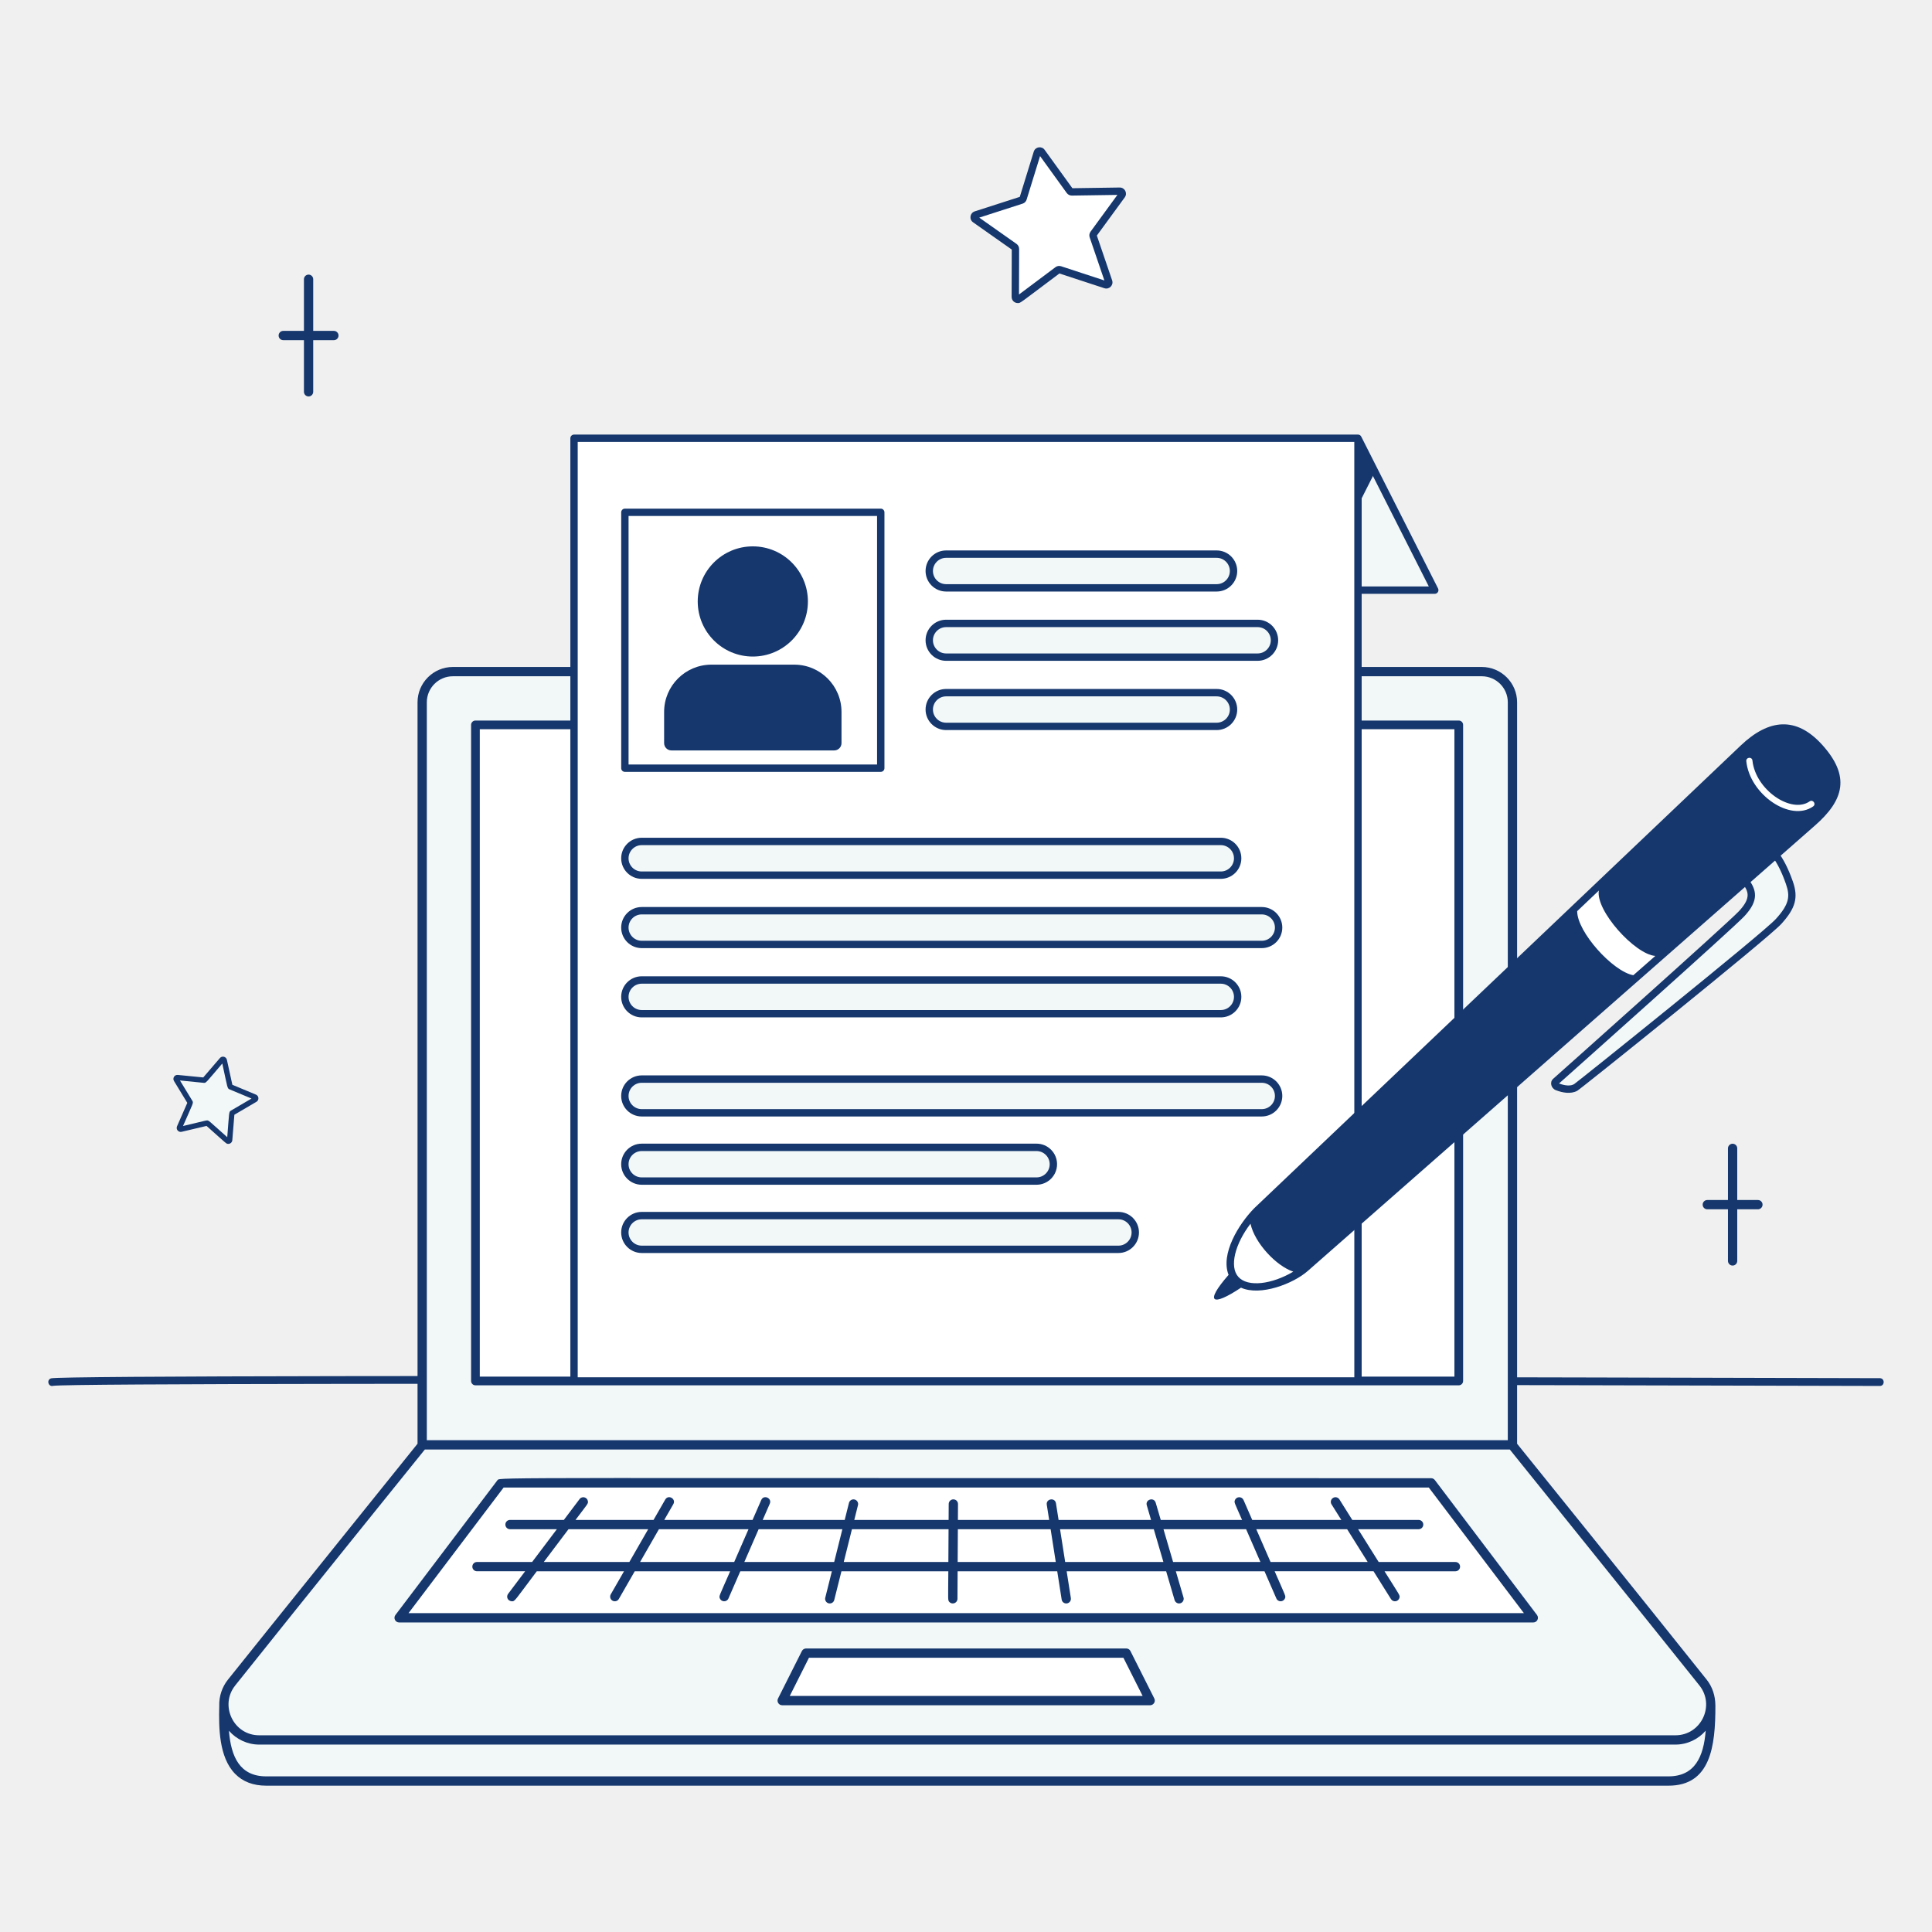
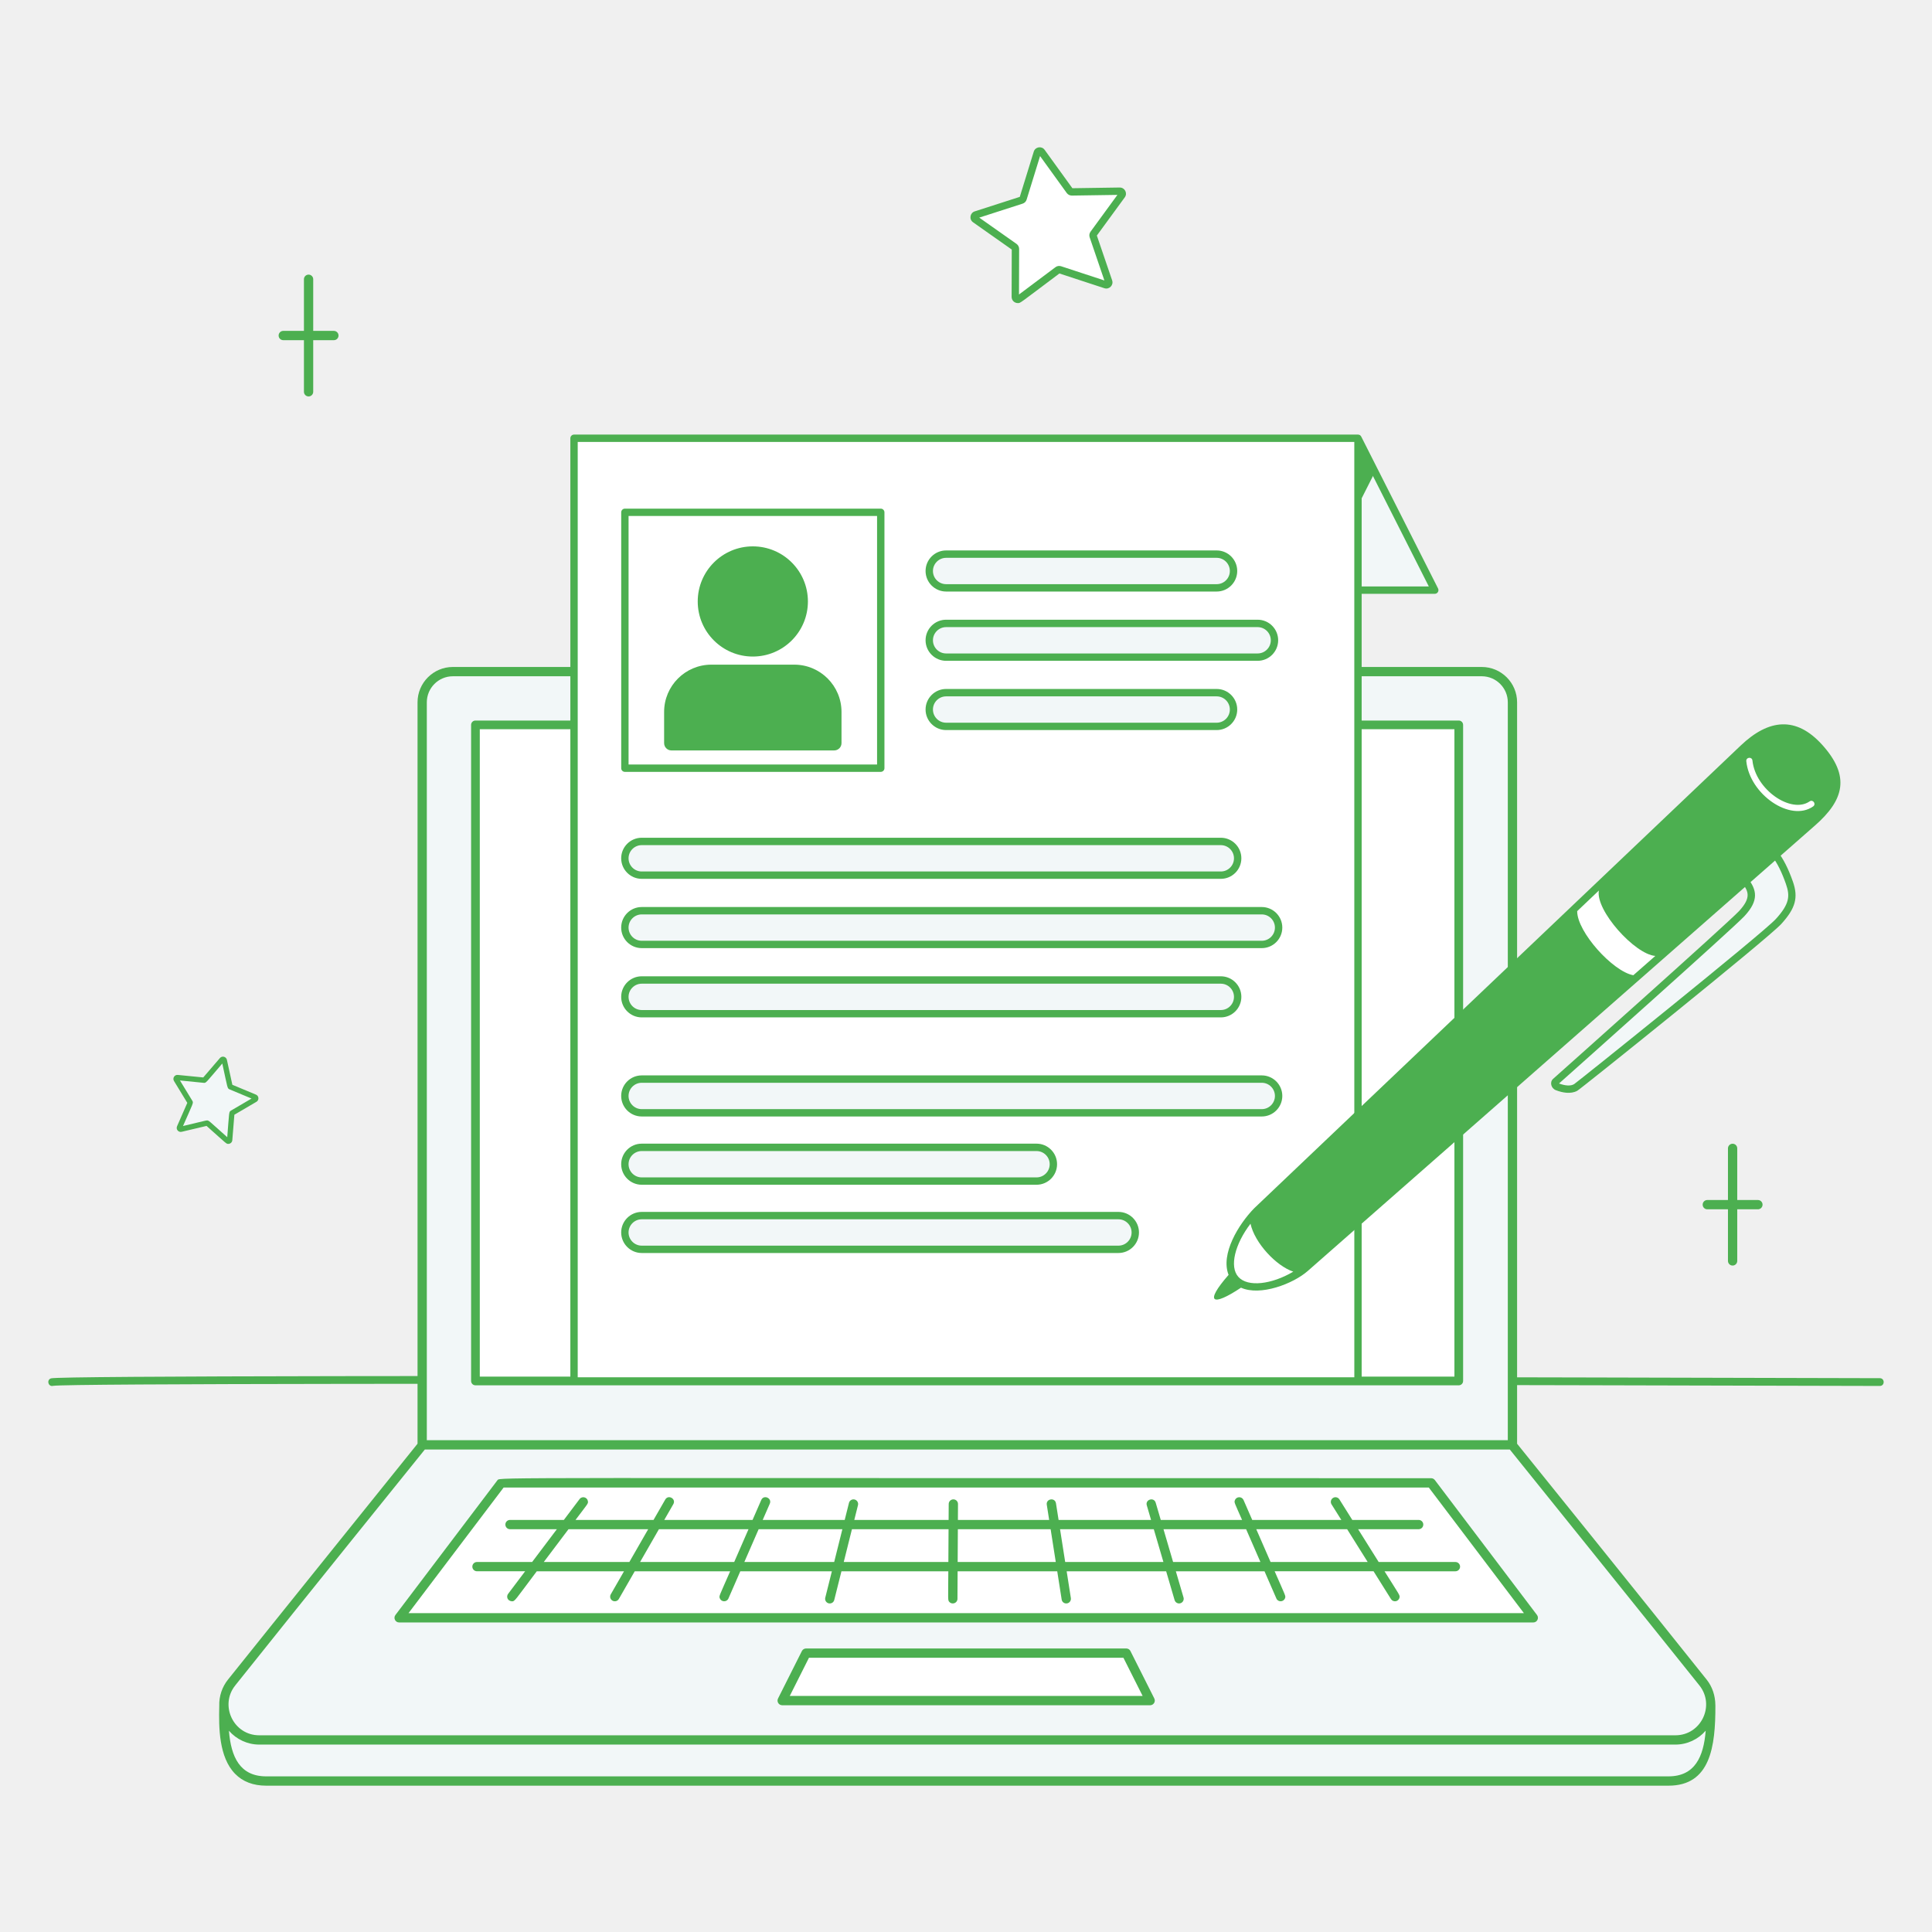
<svg xmlns="http://www.w3.org/2000/svg" width="174" height="174" viewBox="0 0 174 174" fill="none">
-   <path d="M4.599 124.137C6.128 123.671 166.573 124.118 169.301 124.122C169.762 124.122 169.763 124.823 169.3 124.822C167.68 124.821 7.458 124.389 4.787 124.811C4.348 124.929 4.166 124.268 4.599 124.137Z" fill="#15376D" />
+   <path d="M4.599 124.137C6.128 123.671 166.573 124.118 169.301 124.122C169.762 124.122 169.763 124.823 169.3 124.822C167.68 124.821 7.458 124.389 4.787 124.811C4.348 124.929 4.166 124.268 4.599 124.137Z" fill="#4CAF50" />
  <path d="M20.204 95.501C20.753 97.969 20.692 97.862 20.78 97.897L22.962 98.808C23.055 98.846 23.063 98.975 22.977 99.025C20.757 100.314 20.884 100.225 20.876 100.315L20.685 102.671C20.678 102.773 20.558 102.82 20.482 102.752C18.573 101.043 18.695 101.133 18.607 101.154L16.307 101.7C16.209 101.724 16.126 101.624 16.167 101.532C17.179 99.226 17.16 99.341 17.107 99.253L15.878 97.235C15.827 97.149 15.895 97.04 15.994 97.05C18.365 97.299 18.378 97.328 18.451 97.24L19.991 95.447C20.057 95.369 20.182 95.403 20.204 95.5V95.501Z" fill="#F2F7F8" />
-   <path d="M20.561 103.02C20.372 103.02 20.467 103.06 18.602 101.402L16.36 101.933C16.069 102.001 15.826 101.71 15.945 101.435L16.869 99.326L15.671 97.359C15.519 97.11 15.708 96.781 16.015 96.81L18.306 97.037L19.806 95.29C20.001 95.063 20.372 95.16 20.435 95.449L20.927 97.698L23.052 98.584C23.329 98.701 23.352 99.081 23.095 99.231L21.108 100.395L20.922 102.69C20.906 102.881 20.745 103.021 20.561 103.021V103.02ZM18.638 100.91C18.822 100.91 18.764 100.904 20.466 102.417C20.657 100.08 20.6 100.14 20.817 100.013L22.654 98.937L20.689 98.117C20.457 98.019 20.518 98.053 20.02 95.782C18.493 97.561 18.574 97.547 18.325 97.52L16.207 97.309L17.315 99.127C17.444 99.343 17.417 99.278 16.483 101.411C18.583 100.911 18.551 100.91 18.638 100.91Z" fill="#15376D" />
+   <path d="M20.561 103.02C20.372 103.02 20.467 103.06 18.602 101.402L16.36 101.933C16.069 102.001 15.826 101.71 15.945 101.435L16.869 99.326L15.671 97.359C15.519 97.11 15.708 96.781 16.015 96.81L18.306 97.037L19.806 95.29C20.001 95.063 20.372 95.16 20.435 95.449L20.927 97.698L23.052 98.584C23.329 98.701 23.352 99.081 23.095 99.231L21.108 100.395L20.922 102.69C20.906 102.881 20.745 103.021 20.561 103.021V103.02ZM18.638 100.91C18.822 100.91 18.764 100.904 20.466 102.417C20.657 100.08 20.6 100.14 20.817 100.013L22.654 98.937L20.689 98.117C20.457 98.019 20.518 98.053 20.02 95.782C18.493 97.561 18.574 97.547 18.325 97.52L16.207 97.309L17.315 99.127C17.444 99.343 17.417 99.278 16.483 101.411C18.583 100.911 18.551 100.91 18.638 100.91Z" fill="#4CAF50" />
  <path d="M93.817 13.692C96.529 17.462 96.362 17.287 96.528 17.283L100.848 17.22C101.033 17.218 101.141 17.426 101.033 17.576C98.309 21.31 98.397 21.11 98.452 21.27L99.848 25.36C99.907 25.535 99.743 25.701 99.566 25.643C95.114 24.195 95.388 24.231 95.258 24.331L91.801 26.921C91.654 27.032 91.444 26.927 91.444 26.742C91.45 22.061 91.495 22.332 91.361 22.239L87.83 19.751C87.678 19.644 87.714 19.412 87.891 19.357C92.34 17.945 92.098 18.046 92.148 17.886L93.424 13.757C93.479 13.581 93.711 13.543 93.818 13.693L93.817 13.692Z" fill="white" />
-   <path d="M91.666 27.296C91.367 27.296 91.109 27.06 91.109 26.739L91.121 22.475L87.636 20.02C87.258 19.754 87.355 19.176 87.785 19.037L91.844 17.731L93.103 13.655C93.238 13.219 93.816 13.124 94.083 13.495L96.581 16.951L100.844 16.888C101.308 16.888 101.568 17.402 101.301 17.771L98.785 21.214L100.162 25.251C100.309 25.683 99.901 26.099 99.463 25.958L95.412 24.63C91.727 27.389 91.925 27.296 91.666 27.296ZM88.192 19.599L91.549 21.964C91.696 22.068 91.785 22.239 91.785 22.419L91.773 26.522L95.058 24.062C95.203 23.953 95.391 23.922 95.565 23.979L99.463 25.258L98.138 21.374C98.079 21.203 98.109 21.013 98.216 20.867L100.636 17.553L96.533 17.614C96.352 17.614 96.181 17.531 96.074 17.384L93.671 14.057L92.46 17.977C92.407 18.15 92.272 18.287 92.099 18.341L88.193 19.599L88.192 19.599Z" fill="#15376D" />
-   <path d="M30.071 29.8H28.209V25.15C28.209 24.919 28.021 24.732 27.791 24.732C27.56 24.732 27.373 24.919 27.373 25.15V29.8H25.511C25.28 29.8 25.093 29.988 25.093 30.22C25.093 30.451 25.281 30.637 25.511 30.637H27.373V35.285C27.373 35.517 27.56 35.704 27.791 35.704C28.021 35.704 28.209 35.516 28.209 35.285V30.637H30.071C30.302 30.637 30.488 30.45 30.488 30.22C30.488 29.989 30.302 29.8 30.071 29.8Z" fill="#15376D" />
-   <path d="M158.322 108.076H156.46V103.426C156.46 103.194 156.273 103.007 156.043 103.007C155.812 103.007 155.624 103.195 155.624 103.426V108.076H153.762C153.531 108.076 153.345 108.264 153.345 108.494C153.345 108.725 153.532 108.912 153.762 108.912H155.624V113.56C155.624 113.792 155.812 113.979 156.043 113.979C156.273 113.979 156.46 113.791 156.46 113.56V108.912H158.322C158.553 108.912 158.74 108.725 158.74 108.494C158.74 108.264 158.553 108.076 158.322 108.076Z" fill="#15376D" />
+   <path d="M91.666 27.296C91.367 27.296 91.109 27.06 91.109 26.739L91.121 22.475L87.636 20.02C87.258 19.754 87.355 19.176 87.785 19.037L91.844 17.731L93.103 13.655C93.238 13.219 93.816 13.124 94.083 13.495L96.581 16.951L100.844 16.888C101.308 16.888 101.568 17.402 101.301 17.771L98.785 21.214L100.162 25.251C100.309 25.683 99.901 26.099 99.463 25.958L95.412 24.63C91.727 27.389 91.925 27.296 91.666 27.296ZM88.192 19.599L91.549 21.964C91.696 22.068 91.785 22.239 91.785 22.419L91.773 26.522L95.058 24.062C95.203 23.953 95.391 23.922 95.565 23.979L99.463 25.258L98.138 21.374C98.079 21.203 98.109 21.013 98.216 20.867L100.636 17.553L96.533 17.614C96.352 17.614 96.181 17.531 96.074 17.384L93.671 14.057L92.46 17.977C92.407 18.15 92.272 18.287 92.099 18.341L88.193 19.599L88.192 19.599Z" fill="#4CAF50" />
+   <path d="M30.071 29.8H28.209V25.15C28.209 24.919 28.021 24.732 27.791 24.732C27.56 24.732 27.373 24.919 27.373 25.15V29.8H25.511C25.28 29.8 25.093 29.988 25.093 30.22C25.093 30.451 25.281 30.637 25.511 30.637H27.373V35.285C27.373 35.517 27.56 35.704 27.791 35.704C28.021 35.704 28.209 35.516 28.209 35.285V30.637H30.071C30.302 30.637 30.488 30.45 30.488 30.22C30.488 29.989 30.302 29.8 30.071 29.8Z" fill="#4CAF50" />
+   <path d="M158.322 108.076H156.46V103.426C156.46 103.194 156.273 103.007 156.043 103.007C155.812 103.007 155.624 103.195 155.624 103.426V108.076H153.762C153.531 108.076 153.345 108.264 153.345 108.494C153.345 108.725 153.532 108.912 153.762 108.912H155.624V113.56C155.624 113.792 155.812 113.979 156.043 113.979C156.273 113.979 156.46 113.791 156.46 113.56V108.912H158.322C158.553 108.912 158.74 108.725 158.74 108.494C158.74 108.264 158.553 108.076 158.322 108.076Z" fill="#4CAF50" />
  <path d="M154.024 154.235C154.094 152.927 153.672 151.622 152.824 150.701L136.177 130.129H38.022L21.176 150.701C20.374 151.572 19.983 152.79 19.968 154.029C19.947 155.874 19.852 156.153 20.224 157.588C20.676 159.332 22.175 160.405 23.722 160.405H150.262C151.809 160.405 153.307 159.332 153.76 157.588C154.12 156.206 154.088 156.016 154.024 154.235Z" fill="#F2F7F8" />
  <path d="M133.411 60.487H40.788C39.26 60.487 38.022 61.726 38.022 63.253V130.129H136.177V63.253C136.177 61.726 134.938 60.487 133.41 60.487H133.411Z" fill="#F2F7F8" />
-   <path d="M154.49 153.592C154.487 152.706 154.205 151.896 153.71 151.276C147.537 143.537 138.593 132.453 136.633 130.026V63.252C136.633 61.497 135.206 60.069 133.451 60.069H40.787C39.032 60.069 37.604 61.497 37.604 63.252V130.025C37.532 130.114 23.272 147.832 20.526 151.276C20.017 151.916 19.715 152.753 19.747 153.653C19.696 155.584 19.714 158.251 21.167 159.748C21.861 160.461 22.807 160.822 23.976 160.822H150.265C154.03 160.822 154.507 157.336 154.491 153.592H154.49ZM21.181 151.799C27.542 143.823 37.065 132.029 38.261 130.547H135.977C135.977 130.547 149.096 146.835 153.056 151.799C154.489 153.6 153.205 156.284 150.894 156.284H23.344C21.023 156.284 19.756 153.584 21.182 151.799H21.181ZM135.796 129.708H38.44V63.252C38.44 61.959 39.493 60.906 40.786 60.906H133.451C134.744 60.906 135.796 61.959 135.796 63.252V129.709V129.708ZM23.344 157.121H150.894C151.949 157.121 152.944 156.649 153.619 155.869C153.432 158.228 152.638 159.983 150.263 159.983H23.977C21.6 159.983 20.805 158.225 20.618 155.873C21.293 156.65 22.288 157.121 23.343 157.121H23.344Z" fill="#15376D" />
+   <path d="M154.49 153.592C154.487 152.706 154.205 151.896 153.71 151.276C147.537 143.537 138.593 132.453 136.633 130.026V63.252C136.633 61.497 135.206 60.069 133.451 60.069H40.787C39.032 60.069 37.604 61.497 37.604 63.252V130.025C37.532 130.114 23.272 147.832 20.526 151.276C20.017 151.916 19.715 152.753 19.747 153.653C19.696 155.584 19.714 158.251 21.167 159.748C21.861 160.461 22.807 160.822 23.976 160.822H150.265C154.03 160.822 154.507 157.336 154.491 153.592H154.49ZM21.181 151.799C27.542 143.823 37.065 132.029 38.261 130.547H135.977C135.977 130.547 149.096 146.835 153.056 151.799C154.489 153.6 153.205 156.284 150.894 156.284H23.344C21.023 156.284 19.756 153.584 21.182 151.799H21.181ZM135.796 129.708H38.44V63.252C38.44 61.959 39.493 60.906 40.786 60.906H133.451C134.744 60.906 135.796 61.959 135.796 63.252V129.709V129.708ZM23.344 157.121H150.894C151.949 157.121 152.944 156.649 153.619 155.869C153.432 158.228 152.638 159.983 150.263 159.983H23.977C21.6 159.983 20.805 158.225 20.618 155.873C21.293 156.65 22.288 157.121 23.343 157.121H23.344Z" fill="#4CAF50" />
  <path d="M35.683 145.703L44.729 133.55H129.16L138.302 145.703H35.683Z" fill="white" />
-   <path d="M138.425 145.449L129.224 133.295C129.142 133.191 129.021 133.131 128.89 133.131C44.825 133.131 45.016 133.032 44.814 133.296L35.614 145.449C35.403 145.723 35.601 146.122 35.947 146.122H138.092C138.44 146.122 138.631 145.724 138.425 145.449ZM137.247 145.285H36.791L45.358 133.969H128.68L137.247 145.285Z" fill="#15376D" />
-   <path d="M131.077 140.677H124.166L122.315 137.724H127.766C127.998 137.724 128.185 137.537 128.185 137.306C128.185 137.075 127.997 136.888 127.766 136.888H121.79L120.63 135.039C120.507 134.843 120.248 134.783 120.053 134.907C119.857 135.032 119.798 135.289 119.92 135.484L120.802 136.888H112.778L111.995 135.093C111.848 134.759 111.359 134.756 111.22 135.108C111.135 135.322 111.171 135.301 111.863 136.888H104.54L104.085 135.338C103.927 134.801 103.126 135.048 103.282 135.574L103.667 136.889H95.339L95.103 135.389C95.011 134.834 94.19 134.98 94.275 135.52L94.49 136.888H86.271L86.279 135.456C86.283 135.232 86.102 135.036 85.862 135.036C85.63 135.036 85.443 135.223 85.443 135.451L85.434 136.888H76.939L77.272 135.556C77.33 135.328 77.186 135.103 76.967 135.049C76.74 134.995 76.516 135.13 76.46 135.354L76.076 136.888H68.691L69.328 135.428C69.549 134.923 68.784 134.581 68.56 135.093L67.777 136.888H59.825L60.639 135.471C60.917 134.992 60.195 134.57 59.914 135.052L58.859 136.888H51.831C52.968 135.38 52.979 135.432 52.948 135.205C52.897 134.837 52.427 134.712 52.2 135.008L50.782 136.888H45.932C45.701 136.888 45.515 137.075 45.515 137.305C45.515 137.536 45.702 137.724 45.932 137.724H50.152L47.925 140.676H42.958C42.726 140.676 42.54 140.863 42.54 141.094C42.54 141.325 42.727 141.512 42.958 141.512H47.294L45.762 143.545C45.583 143.781 45.682 144.173 46.095 144.217C46.392 144.217 46.331 144.182 48.343 141.513H56.2L55.007 143.588C54.894 143.785 54.957 144.041 55.163 144.16C55.361 144.273 55.62 144.207 55.734 144.006L57.166 141.513H65.759C64.743 143.841 64.746 143.731 64.829 143.948C64.964 144.296 65.454 144.305 65.604 143.965L66.673 141.514H74.92L74.325 143.893C74.269 144.112 74.402 144.343 74.632 144.4C74.877 144.452 75.085 144.304 75.135 144.095L75.782 141.513H85.408C85.394 144.171 85.348 144.117 85.514 144.287C85.775 144.551 86.231 144.365 86.231 143.995L86.245 141.513H95.217L95.616 144.058C95.647 144.263 95.821 144.41 96.03 144.41C96.293 144.41 96.483 144.174 96.444 143.927L96.066 141.513H105.026L105.788 144.11C105.84 144.285 106.007 144.41 106.189 144.41C106.471 144.412 106.668 144.139 106.591 143.875L105.899 141.513H113.884L114.953 143.963C115.095 144.3 115.59 144.301 115.728 143.948C115.812 143.726 115.807 143.826 114.798 141.512H123.705L125.278 144.021C125.482 144.334 125.955 144.255 126.04 143.891C126.094 143.661 126.081 143.725 124.694 141.513H131.08C131.311 141.513 131.498 141.325 131.498 141.095C131.498 140.864 131.311 140.677 131.08 140.677H131.077ZM56.681 140.677H48.974L51.2 137.724H58.377L56.681 140.677ZM59.344 137.724H67.412L66.124 140.677H57.648L59.344 137.724ZM68.325 137.724H75.866L75.128 140.677H67.037L68.325 137.724ZM76.729 137.724H85.429L85.412 140.677H75.99L76.728 137.724H76.729ZM86.266 137.724H94.622L95.085 140.677H86.25L86.267 137.724H86.266ZM95.47 137.724H103.913L104.779 140.677H95.933L95.47 137.724ZM104.785 137.724H112.228L113.516 140.677H105.652L104.786 137.724H104.785ZM113.142 137.724H121.326L123.177 140.677H114.43L113.142 137.724Z" fill="#15376D" />
+   <path d="M138.425 145.449L129.224 133.295C129.142 133.191 129.021 133.131 128.89 133.131C44.825 133.131 45.016 133.032 44.814 133.296L35.614 145.449C35.403 145.723 35.601 146.122 35.947 146.122H138.092C138.44 146.122 138.631 145.724 138.425 145.449ZM137.247 145.285H36.791L45.358 133.969H128.68L137.247 145.285Z" fill="#4CAF50" />
+   <path d="M131.077 140.677H124.166L122.315 137.724H127.766C127.998 137.724 128.185 137.537 128.185 137.306C128.185 137.075 127.997 136.888 127.766 136.888H121.79L120.63 135.039C120.507 134.843 120.248 134.783 120.053 134.907C119.857 135.032 119.798 135.289 119.92 135.484L120.802 136.888H112.778L111.995 135.093C111.848 134.759 111.359 134.756 111.22 135.108C111.135 135.322 111.171 135.301 111.863 136.888H104.54L104.085 135.338C103.927 134.801 103.126 135.048 103.282 135.574L103.667 136.889H95.339L95.103 135.389C95.011 134.834 94.19 134.98 94.275 135.52L94.49 136.888H86.271L86.279 135.456C86.283 135.232 86.102 135.036 85.862 135.036C85.63 135.036 85.443 135.223 85.443 135.451L85.434 136.888H76.939L77.272 135.556C77.33 135.328 77.186 135.103 76.967 135.049C76.74 134.995 76.516 135.13 76.46 135.354L76.076 136.888H68.691L69.328 135.428C69.549 134.923 68.784 134.581 68.56 135.093L67.777 136.888H59.825L60.639 135.471C60.917 134.992 60.195 134.57 59.914 135.052L58.859 136.888H51.831C52.968 135.38 52.979 135.432 52.948 135.205C52.897 134.837 52.427 134.712 52.2 135.008L50.782 136.888H45.932C45.701 136.888 45.515 137.075 45.515 137.305C45.515 137.536 45.702 137.724 45.932 137.724H50.152L47.925 140.676H42.958C42.726 140.676 42.54 140.863 42.54 141.094C42.54 141.325 42.727 141.512 42.958 141.512H47.294L45.762 143.545C45.583 143.781 45.682 144.173 46.095 144.217C46.392 144.217 46.331 144.182 48.343 141.513H56.2L55.007 143.588C54.894 143.785 54.957 144.041 55.163 144.16C55.361 144.273 55.62 144.207 55.734 144.006L57.166 141.513H65.759C64.743 143.841 64.746 143.731 64.829 143.948C64.964 144.296 65.454 144.305 65.604 143.965L66.673 141.514H74.92L74.325 143.893C74.269 144.112 74.402 144.343 74.632 144.4C74.877 144.452 75.085 144.304 75.135 144.095L75.782 141.513H85.408C85.394 144.171 85.348 144.117 85.514 144.287C85.775 144.551 86.231 144.365 86.231 143.995L86.245 141.513H95.217L95.616 144.058C95.647 144.263 95.821 144.41 96.03 144.41C96.293 144.41 96.483 144.174 96.444 143.927L96.066 141.513H105.026L105.788 144.11C105.84 144.285 106.007 144.41 106.189 144.41C106.471 144.412 106.668 144.139 106.591 143.875L105.899 141.513H113.884L114.953 143.963C115.095 144.3 115.59 144.301 115.728 143.948C115.812 143.726 115.807 143.826 114.798 141.512H123.705L125.278 144.021C125.482 144.334 125.955 144.255 126.04 143.891C126.094 143.661 126.081 143.725 124.694 141.513H131.08C131.311 141.513 131.498 141.325 131.498 141.095C131.498 140.864 131.311 140.677 131.08 140.677H131.077ZM56.681 140.677H48.974L51.2 137.724H58.377L56.681 140.677ZM59.344 137.724H67.412L66.124 140.677H57.648L59.344 137.724ZM68.325 137.724H75.866L75.128 140.677H67.037L68.325 137.724ZM76.729 137.724H85.429L85.412 140.677H75.99L76.728 137.724H76.729ZM86.266 137.724H94.622L95.085 140.677H86.25L86.267 137.724H86.266ZM95.47 137.724H103.913L104.779 140.677H95.933L95.47 137.724ZM104.785 137.724H112.228L113.516 140.677H105.652L104.786 137.724H104.785ZM113.142 137.724H121.326L123.177 140.677H114.43L113.142 137.724Z" fill="#4CAF50" />
  <path d="M70.448 153.159L72.599 148.883H101.436L103.587 153.159H70.448Z" fill="white" />
-   <path d="M103.96 152.97L101.808 148.694C101.737 148.552 101.593 148.465 101.434 148.465H72.596C72.438 148.465 72.294 148.552 72.221 148.694L70.071 152.97C69.931 153.244 70.132 153.578 70.445 153.578H103.588C103.883 153.576 104.102 153.259 103.959 152.97H103.96ZM71.128 152.741L72.857 149.302H101.178L102.908 152.741H71.128Z" fill="#15376D" />
+   <path d="M103.96 152.97L101.808 148.694C101.737 148.552 101.593 148.465 101.434 148.465H72.596C72.438 148.465 72.294 148.552 72.221 148.694L70.071 152.97C69.931 153.244 70.132 153.578 70.445 153.578H103.588C103.883 153.576 104.102 153.259 103.959 152.97H103.96ZM71.128 152.741L72.857 149.302H101.178L102.908 152.741H71.128Z" fill="#4CAF50" />
  <path d="M131.379 65.285H42.819V124.373H131.379V65.285Z" fill="white" />
-   <path d="M131.379 124.765H42.819C42.603 124.765 42.428 124.589 42.428 124.373V65.285C42.428 65.069 42.603 64.893 42.819 64.893H131.379C131.595 64.893 131.771 65.069 131.771 65.285V124.373C131.771 124.589 131.595 124.765 131.379 124.765ZM43.211 123.982H130.988V65.676H43.211V123.982Z" fill="#15376D" />
+   <path d="M131.379 124.765H42.819C42.603 124.765 42.428 124.589 42.428 124.373V65.285C42.428 65.069 42.603 64.893 42.819 64.893H131.379C131.595 64.893 131.771 65.069 131.771 65.285V124.373C131.771 124.589 131.595 124.765 131.379 124.765ZM43.211 123.982H130.988V65.676H43.211V123.982Z" fill="#4CAF50" />
  <path d="M122.304 39.472L129.22 53.148H122.305L122.304 39.472Z" fill="#F2F7F8" />
  <path d="M122.303 39.472H51.698V124.373H122.303V39.472Z" fill="white" />
-   <path d="M129.515 52.999L122.609 39.346C122.551 39.206 122.429 39.14 122.303 39.14H51.699C51.516 39.14 51.367 39.29 51.367 39.472V124.373C51.367 124.556 51.517 124.705 51.699 124.705H122.303C122.485 124.705 122.634 124.555 122.634 124.373V53.48H129.219C129.47 53.48 129.624 53.217 129.514 52.999H129.515ZM52.03 124.041V39.803H121.971L121.973 124.041H52.03ZM122.635 52.816V40.863L128.681 52.816H122.635Z" fill="#15376D" />
-   <path d="M79.323 69.516H56.279C56.096 69.516 55.947 69.367 55.947 69.185V46.141C55.947 45.958 56.097 45.809 56.279 45.809H79.323C79.506 45.809 79.655 45.959 79.655 46.141V69.185C79.655 69.368 79.505 69.516 79.323 69.516ZM56.61 68.853H78.991V46.472H56.61V68.853Z" fill="#15376D" />
+   <path d="M129.515 52.999L122.609 39.346C122.551 39.206 122.429 39.14 122.303 39.14H51.699C51.516 39.14 51.367 39.29 51.367 39.472V124.373C51.367 124.556 51.517 124.705 51.699 124.705H122.303C122.485 124.705 122.634 124.555 122.634 124.373V53.48H129.219C129.47 53.48 129.624 53.217 129.514 52.999H129.515ZM52.03 124.041V39.803H121.971L121.973 124.041H52.03ZM122.635 52.816V40.863L128.681 52.816H122.635Z" fill="#4CAF50" />
+   <path d="M79.323 69.516H56.279C56.096 69.516 55.947 69.367 55.947 69.185V46.141C55.947 45.958 56.097 45.809 56.279 45.809H79.323C79.506 45.809 79.655 45.959 79.655 46.141V69.185C79.655 69.368 79.505 69.516 79.323 69.516ZM56.61 68.853H78.991V46.472H56.61V68.853Z" fill="#4CAF50" />
  <path d="M85.21 49.906H109.575C110.413 49.906 111.094 50.585 111.094 51.424C111.094 52.263 110.413 52.942 109.575 52.942H85.21C84.372 52.942 83.691 52.263 83.691 51.424C83.691 50.585 84.372 49.906 85.21 49.906Z" fill="#F2F7F8" />
-   <path d="M109.576 53.275H85.21C84.191 53.275 83.359 52.445 83.359 51.424C83.359 50.403 84.189 49.574 85.21 49.574H109.576C110.596 49.574 111.427 50.403 111.427 51.424C111.427 52.445 110.597 53.275 109.576 53.275ZM85.21 50.239C84.556 50.239 84.023 50.772 84.023 51.426C84.023 52.08 84.556 52.612 85.21 52.612H109.576C110.23 52.612 110.763 52.08 110.763 51.426C110.763 50.772 110.23 50.239 109.576 50.239H85.21Z" fill="#15376D" />
+   <path d="M109.576 53.275H85.21C84.191 53.275 83.359 52.445 83.359 51.424C83.359 50.403 84.189 49.574 85.21 49.574H109.576C110.596 49.574 111.427 50.403 111.427 51.424C111.427 52.445 110.597 53.275 109.576 53.275ZM85.21 50.239C84.556 50.239 84.023 50.772 84.023 51.426C84.023 52.08 84.556 52.612 85.21 52.612H109.576C110.23 52.612 110.763 52.08 110.763 51.426C110.763 50.772 110.23 50.239 109.576 50.239H85.21Z" fill="#4CAF50" />
  <path d="M85.21 56.145H113.264C114.103 56.145 114.783 56.824 114.783 57.663C114.783 58.501 114.104 59.181 113.264 59.181H85.21C84.372 59.181 83.691 58.501 83.691 57.663C83.691 56.824 84.372 56.145 85.21 56.145Z" fill="#F2F7F8" />
-   <path d="M113.264 59.514H85.21C84.191 59.514 83.359 58.685 83.359 57.664C83.359 56.642 84.189 55.813 85.21 55.813H113.264C114.284 55.813 115.114 56.642 115.114 57.664C115.114 58.685 114.285 59.514 113.264 59.514ZM85.21 56.479C84.556 56.479 84.023 57.011 84.023 57.665C84.023 58.32 84.556 58.852 85.21 58.852H113.264C113.918 58.852 114.451 58.32 114.451 57.665C114.451 57.011 113.918 56.479 113.264 56.479H85.21Z" fill="#15376D" />
+   <path d="M113.264 59.514H85.21C84.191 59.514 83.359 58.685 83.359 57.664C83.359 56.642 84.189 55.813 85.21 55.813H113.264C114.284 55.813 115.114 56.642 115.114 57.664C115.114 58.685 114.285 59.514 113.264 59.514ZM85.21 56.479C84.556 56.479 84.023 57.011 84.023 57.665C84.023 58.32 84.556 58.852 85.21 58.852H113.264C113.918 58.852 114.451 58.32 114.451 57.665C114.451 57.011 113.918 56.479 113.264 56.479H85.21Z" fill="#4CAF50" />
  <path d="M85.21 62.383H109.575C110.413 62.383 111.094 63.063 111.094 63.901C111.094 64.74 110.413 65.42 109.575 65.42H85.21C84.372 65.42 83.691 64.74 83.691 63.901C83.691 63.063 84.372 62.383 85.21 62.383Z" fill="#F2F7F8" />
-   <path d="M109.576 65.751H85.21C84.191 65.751 83.359 64.922 83.359 63.901C83.359 62.879 84.189 62.05 85.21 62.05H109.576C110.596 62.05 111.427 62.879 111.427 63.901C111.427 64.922 110.597 65.751 109.576 65.751ZM85.21 62.716C84.556 62.716 84.023 63.248 84.023 63.902C84.023 64.557 84.556 65.089 85.21 65.089H109.576C110.23 65.089 110.763 64.557 110.763 63.902C110.763 63.248 110.23 62.716 109.576 62.716H85.21Z" fill="#15376D" />
+   <path d="M109.576 65.751H85.21C84.191 65.751 83.359 64.922 83.359 63.901C83.359 62.879 84.189 62.05 85.21 62.05H109.576C110.596 62.05 111.427 62.879 111.427 63.901C111.427 64.922 110.597 65.751 109.576 65.751ZM85.21 62.716C84.556 62.716 84.023 63.248 84.023 63.902C84.023 64.557 84.556 65.089 85.21 65.089H109.576C110.23 65.089 110.763 64.557 110.763 63.902C110.763 63.248 110.23 62.716 109.576 62.716H85.21Z" fill="#4CAF50" />
  <path d="M57.795 75.783H109.947C110.785 75.783 111.466 76.463 111.466 77.301C111.466 78.14 110.785 78.819 109.947 78.819H57.795C56.957 78.819 56.276 78.14 56.276 77.301C56.276 76.463 56.957 75.783 57.795 75.783Z" fill="#F2F7F8" />
-   <path d="M109.949 79.15H57.796C56.776 79.15 55.945 78.321 55.945 77.299C55.945 76.278 56.774 75.449 57.796 75.449H109.949C110.968 75.449 111.799 76.278 111.799 77.299C111.799 78.321 110.97 79.15 109.949 79.15ZM57.796 76.115C57.142 76.115 56.609 76.647 56.609 77.301C56.609 77.956 57.142 78.488 57.796 78.488H109.949C110.603 78.488 111.135 77.956 111.135 77.301C111.135 76.647 110.603 76.115 109.949 76.115H57.796Z" fill="#15376D" />
+   <path d="M109.949 79.15H57.796C56.776 79.15 55.945 78.321 55.945 77.299C55.945 76.278 56.774 75.449 57.796 75.449H109.949C110.968 75.449 111.799 76.278 111.799 77.299C111.799 78.321 110.97 79.15 109.949 79.15ZM57.796 76.115C57.142 76.115 56.609 76.647 56.609 77.301C56.609 77.956 57.142 78.488 57.796 78.488H109.949C110.603 78.488 111.135 77.956 111.135 77.301C111.135 76.647 110.603 76.115 109.949 76.115H57.796Z" fill="#4CAF50" />
  <path d="M57.795 82.02H113.636C114.475 82.02 115.155 82.7 115.155 83.538C115.155 84.377 114.475 85.056 113.636 85.056H57.795C56.957 85.056 56.276 84.377 56.276 83.538C56.276 82.7 56.957 82.02 57.795 82.02Z" fill="#F2F7F8" />
-   <path d="M113.637 85.39H57.796C56.776 85.39 55.945 84.561 55.945 83.539C55.945 82.518 56.774 81.689 57.796 81.689H113.637C114.656 81.689 115.487 82.518 115.487 83.539C115.487 84.561 114.658 85.39 113.637 85.39ZM57.796 82.354C57.142 82.354 56.609 82.887 56.609 83.541C56.609 84.195 57.142 84.728 57.796 84.728H113.637C114.291 84.728 114.823 84.195 114.823 83.541C114.823 82.887 114.291 82.354 113.637 82.354H57.796Z" fill="#15376D" />
+   <path d="M113.637 85.39H57.796C56.776 85.39 55.945 84.561 55.945 83.539C55.945 82.518 56.774 81.689 57.796 81.689H113.637C114.656 81.689 115.487 82.518 115.487 83.539C115.487 84.561 114.658 85.39 113.637 85.39ZM57.796 82.354C57.142 82.354 56.609 82.887 56.609 83.541C56.609 84.195 57.142 84.728 57.796 84.728H113.637C114.291 84.728 114.823 84.195 114.823 83.541C114.823 82.887 114.291 82.354 113.637 82.354H57.796Z" fill="#4CAF50" />
  <path d="M57.795 97.185H113.636C114.475 97.185 115.155 97.865 115.155 98.703C115.155 99.542 114.475 100.221 113.636 100.221H57.795C56.957 100.221 56.276 99.542 56.276 98.703C56.276 97.865 56.957 97.185 57.795 97.185Z" fill="#F2F7F8" />
-   <path d="M113.637 100.553H57.796C56.776 100.553 55.945 99.724 55.945 98.702C55.945 97.681 56.774 96.852 57.796 96.852H113.637C114.656 96.852 115.487 97.681 115.487 98.702C115.487 99.724 114.658 100.553 113.637 100.553ZM57.796 97.517C57.142 97.517 56.609 98.05 56.609 98.704C56.609 99.358 57.142 99.891 57.796 99.891H113.637C114.291 99.891 114.823 99.358 114.823 98.704C114.823 98.05 114.291 97.517 113.637 97.517H57.796Z" fill="#15376D" />
+   <path d="M113.637 100.553H57.796C56.776 100.553 55.945 99.724 55.945 98.702C55.945 97.681 56.774 96.852 57.796 96.852H113.637C114.656 96.852 115.487 97.681 115.487 98.702C115.487 99.724 114.658 100.553 113.637 100.553ZM57.796 97.517C57.142 97.517 56.609 98.05 56.609 98.704C56.609 99.358 57.142 99.891 57.796 99.891H113.637C114.291 99.891 114.823 99.358 114.823 98.704C114.823 98.05 114.291 97.517 113.637 97.517H57.796Z" fill="#4CAF50" />
  <path d="M57.795 109.481H100.726C101.564 109.481 102.245 110.16 102.245 110.999C102.245 111.838 101.565 112.517 100.726 112.517H57.795C56.957 112.517 56.276 111.838 56.276 110.999C56.276 110.16 56.957 109.481 57.795 109.481Z" fill="#F2F7F8" />
-   <path d="M100.728 112.848H57.796C56.776 112.848 55.945 112.019 55.945 110.997C55.945 109.976 56.774 109.147 57.796 109.147H100.728C101.747 109.147 102.578 109.976 102.578 110.997C102.578 112.019 101.749 112.848 100.728 112.848ZM57.796 109.812C57.142 109.812 56.609 110.345 56.609 110.999C56.609 111.653 57.142 112.186 57.796 112.186H100.728C101.382 112.186 101.914 111.653 101.914 110.999C101.914 110.345 101.382 109.812 100.728 109.812H57.796Z" fill="#15376D" />
+   <path d="M100.728 112.848H57.796C56.776 112.848 55.945 112.019 55.945 110.997C55.945 109.976 56.774 109.147 57.796 109.147H100.728C101.747 109.147 102.578 109.976 102.578 110.997C102.578 112.019 101.749 112.848 100.728 112.848ZM57.796 109.812C57.142 109.812 56.609 110.345 56.609 110.999C56.609 111.653 57.142 112.186 57.796 112.186H100.728C101.382 112.186 101.914 111.653 101.914 110.999C101.914 110.345 101.382 109.812 100.728 109.812H57.796Z" fill="#4CAF50" />
  <path d="M57.795 88.259H109.947C110.785 88.259 111.466 88.938 111.466 89.777C111.466 90.616 110.785 91.295 109.947 91.295H57.795C56.957 91.295 56.276 90.616 56.276 89.777C56.276 88.938 56.957 88.259 57.795 88.259Z" fill="#F2F7F8" />
-   <path d="M109.949 91.628H57.796C56.776 91.628 55.945 90.799 55.945 89.778C55.945 88.757 56.774 87.927 57.796 87.927H109.949C110.968 87.927 111.799 88.757 111.799 89.778C111.799 90.799 110.97 91.628 109.949 91.628ZM57.796 88.593C57.142 88.593 56.609 89.125 56.609 89.78C56.609 90.434 57.142 90.966 57.796 90.966H109.949C110.603 90.966 111.135 90.434 111.135 89.78C111.135 89.125 110.603 88.593 109.949 88.593H57.796Z" fill="#15376D" />
+   <path d="M109.949 91.628H57.796C56.776 91.628 55.945 90.799 55.945 89.778C55.945 88.757 56.774 87.927 57.796 87.927H109.949C110.968 87.927 111.799 88.757 111.799 89.778C111.799 90.799 110.97 91.628 109.949 91.628ZM57.796 88.593C57.142 88.593 56.609 89.125 56.609 89.78C56.609 90.434 57.142 90.966 57.796 90.966H109.949C110.603 90.966 111.135 90.434 111.135 89.78C111.135 89.125 110.603 88.593 109.949 88.593H57.796Z" fill="#4CAF50" />
  <path d="M57.795 103.332H93.349C94.188 103.332 94.868 104.011 94.868 104.85C94.868 105.688 94.188 106.368 93.349 106.368H57.795C56.957 106.368 56.276 105.688 56.276 104.85C56.276 104.011 56.957 103.332 57.795 103.332Z" fill="#F2F7F8" />
-   <path d="M93.351 106.701H57.796C56.776 106.701 55.945 105.872 55.945 104.851C55.945 103.829 56.774 103 57.796 103H93.351C94.371 103 95.201 103.829 95.201 104.851C95.201 105.872 94.372 106.701 93.351 106.701ZM57.796 103.666C57.142 103.666 56.609 104.198 56.609 104.852C56.609 105.507 57.142 106.039 57.796 106.039H93.351C94.005 106.039 94.538 105.507 94.538 104.852C94.538 104.198 94.005 103.666 93.351 103.666H57.796Z" fill="#15376D" />
-   <path d="M122.476 40.008L123.844 42.486L122.449 45.246L122.476 40.008Z" fill="#15376D" />
-   <path d="M67.8 49.207C70.541 49.207 72.762 51.428 72.762 54.169C72.762 56.909 70.541 59.13 67.8 59.13C65.06 59.13 62.839 56.909 62.839 54.169C62.839 51.428 65.06 49.207 67.8 49.207Z" fill="#15376D" />
-   <path d="M64.068 59.86H71.532C73.882 59.86 75.788 61.768 75.788 64.116V66.927C75.788 67.29 75.493 67.585 75.131 67.585H60.47C60.107 67.585 59.812 67.29 59.812 66.927V64.116C59.812 61.767 61.72 59.86 64.069 59.86H64.068Z" fill="#15376D" />
+   <path d="M93.351 106.701H57.796C56.776 106.701 55.945 105.872 55.945 104.851C55.945 103.829 56.774 103 57.796 103H93.351C94.371 103 95.201 103.829 95.201 104.851C95.201 105.872 94.372 106.701 93.351 106.701ZM57.796 103.666C57.142 103.666 56.609 104.198 56.609 104.852C56.609 105.507 57.142 106.039 57.796 106.039H93.351C94.005 106.039 94.538 105.507 94.538 104.852C94.538 104.198 94.005 103.666 93.351 103.666H57.796Z" fill="#4CAF50" />
+   <path d="M122.476 40.008L123.844 42.486L122.449 45.246L122.476 40.008Z" fill="#4CAF50" />
+   <path d="M67.8 49.207C70.541 49.207 72.762 51.428 72.762 54.169C72.762 56.909 70.541 59.13 67.8 59.13C65.06 59.13 62.839 56.909 62.839 54.169C62.839 51.428 65.06 49.207 67.8 49.207Z" fill="#4CAF50" />
+   <path d="M64.068 59.86H71.532C73.882 59.86 75.788 61.768 75.788 64.116V66.927C75.788 67.29 75.493 67.585 75.131 67.585H60.47C60.107 67.585 59.812 67.29 59.812 66.927V64.116C59.812 61.767 61.72 59.86 64.069 59.86H64.068Z" fill="#4CAF50" />
  <path d="M112.796 109.488C111.143 111.437 110.2 114.022 111.283 115.225C112.382 116.448 115.233 115.891 117.345 114.359C115.623 114.235 113.194 112.053 112.796 109.488Z" fill="white" />
  <path d="M157.163 78.891C156.61 79.398 158.902 80.087 156.865 82.282C155.805 83.423 140.1 97.41 140.1 97.41C139.956 97.542 140.042 97.796 140.24 97.873C140.924 98.142 141.541 98.173 141.952 97.914C142.04 98.002 159.218 84.048 160.177 82.995C161.447 81.599 161.593 80.764 161.159 79.514C160.841 78.597 160.392 77.574 159.808 76.858C159.725 76.757 159.569 76.734 159.457 76.832L157.163 78.891Z" fill="#F2F7F8" />
-   <path d="M140.117 98.182C139.689 98.012 139.549 97.456 139.878 97.162C140.037 97.022 155.583 83.171 156.621 82.055C157.76 80.829 157.461 80.24 156.87 79.484C156.672 79.229 156.703 78.859 156.941 78.645C159.437 76.384 159.335 76.414 159.663 76.439C159.819 76.451 159.967 76.528 160.065 76.649C160.582 77.29 161.059 78.216 161.473 79.404C161.974 80.841 161.709 81.803 160.424 83.216C159.22 84.54 142.193 98.207 142.043 98.244C141.472 98.547 140.725 98.422 140.118 98.181L140.117 98.182ZM140.409 97.581C140.986 97.8 141.484 97.822 141.777 97.632C142.103 97.421 158.761 84.057 159.933 82.769C161.178 81.403 161.22 80.693 160.848 79.621C160.476 78.552 160.06 77.72 159.611 77.14L157.419 79.107C158.217 80.147 158.434 81.081 157.109 82.508C156.081 83.616 141.786 96.353 140.409 97.581Z" fill="#15376D" />
-   <path d="M164.119 67.089C161.759 64.468 159.287 64.753 156.772 67.144L112.954 108.82C111.536 110.271 109.908 112.95 110.649 114.817C108.418 117.366 109.192 117.689 111.767 115.971C113.502 116.757 116.464 115.62 117.775 114.471L163.455 74.352C166.096 72.039 166.648 69.899 164.119 67.088V67.089ZM111.531 115.001C110.701 114.08 111.223 112.045 112.623 110.21C113 111.94 114.921 114.007 116.476 114.529C114.541 115.675 112.384 115.948 111.531 115.001Z" fill="#15376D" />
+   <path d="M140.117 98.182C139.689 98.012 139.549 97.456 139.878 97.162C140.037 97.022 155.583 83.171 156.621 82.055C157.76 80.829 157.461 80.24 156.87 79.484C156.672 79.229 156.703 78.859 156.941 78.645C159.437 76.384 159.335 76.414 159.663 76.439C159.819 76.451 159.967 76.528 160.065 76.649C160.582 77.29 161.059 78.216 161.473 79.404C161.974 80.841 161.709 81.803 160.424 83.216C159.22 84.54 142.193 98.207 142.043 98.244C141.472 98.547 140.725 98.422 140.118 98.181L140.117 98.182ZM140.409 97.581C140.986 97.8 141.484 97.822 141.777 97.632C142.103 97.421 158.761 84.057 159.933 82.769C161.178 81.403 161.22 80.693 160.848 79.621C160.476 78.552 160.06 77.72 159.611 77.14L157.419 79.107C158.217 80.147 158.434 81.081 157.109 82.508C156.081 83.616 141.786 96.353 140.409 97.581Z" fill="#4CAF50" />
+   <path d="M164.119 67.089C161.759 64.468 159.287 64.753 156.772 67.144L112.954 108.82C111.536 110.271 109.908 112.95 110.649 114.817C108.418 117.366 109.192 117.689 111.767 115.971C113.502 116.757 116.464 115.62 117.775 114.471L163.455 74.352C166.096 72.039 166.648 69.899 164.119 67.088V67.089ZM111.531 115.001C110.701 114.08 111.223 112.045 112.623 110.21C113 111.94 114.921 114.007 116.476 114.529C114.541 115.675 112.384 115.948 111.531 115.001Z" fill="#4CAF50" />
  <path d="M157.277 68.552C157.241 68.188 157.79 68.131 157.828 68.495C158.109 71.148 161.333 73.318 162.979 72.174C163.279 71.966 163.596 72.417 163.296 72.628C161.237 74.073 157.575 71.537 157.276 68.552H157.277Z" fill="white" />
  <path d="M143.998 80.203L142.045 82.059C142.035 83.934 145.256 87.499 147.101 87.831L149.081 86.093C147.238 85.954 143.674 81.993 143.998 80.202V80.203Z" fill="white" />
</svg>
